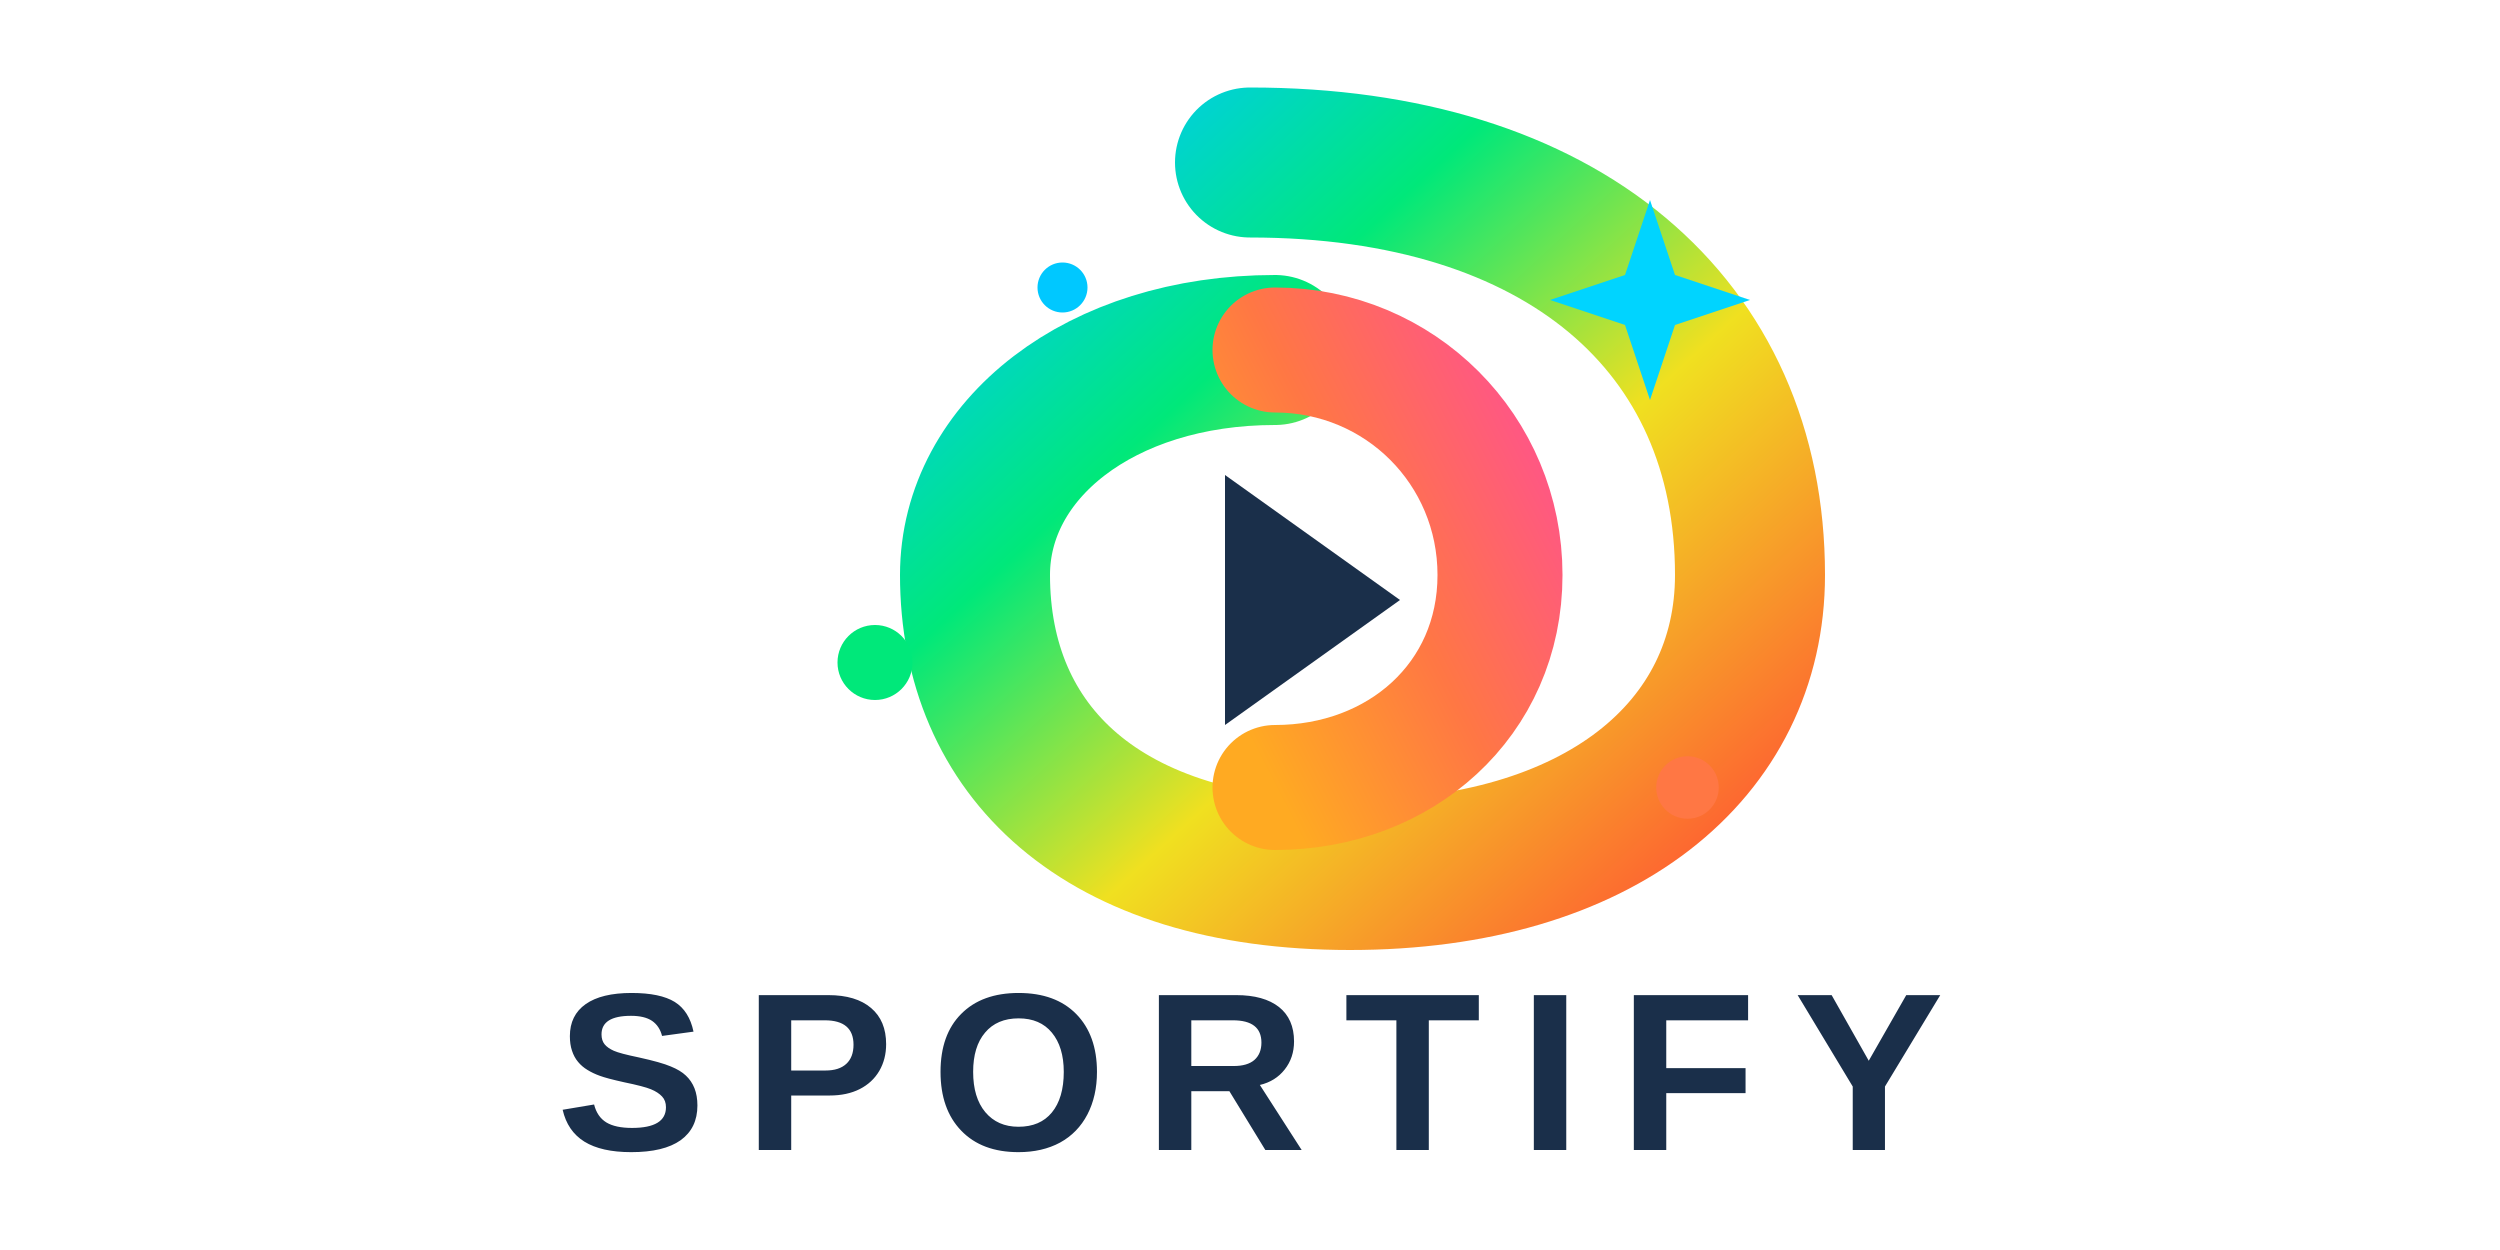
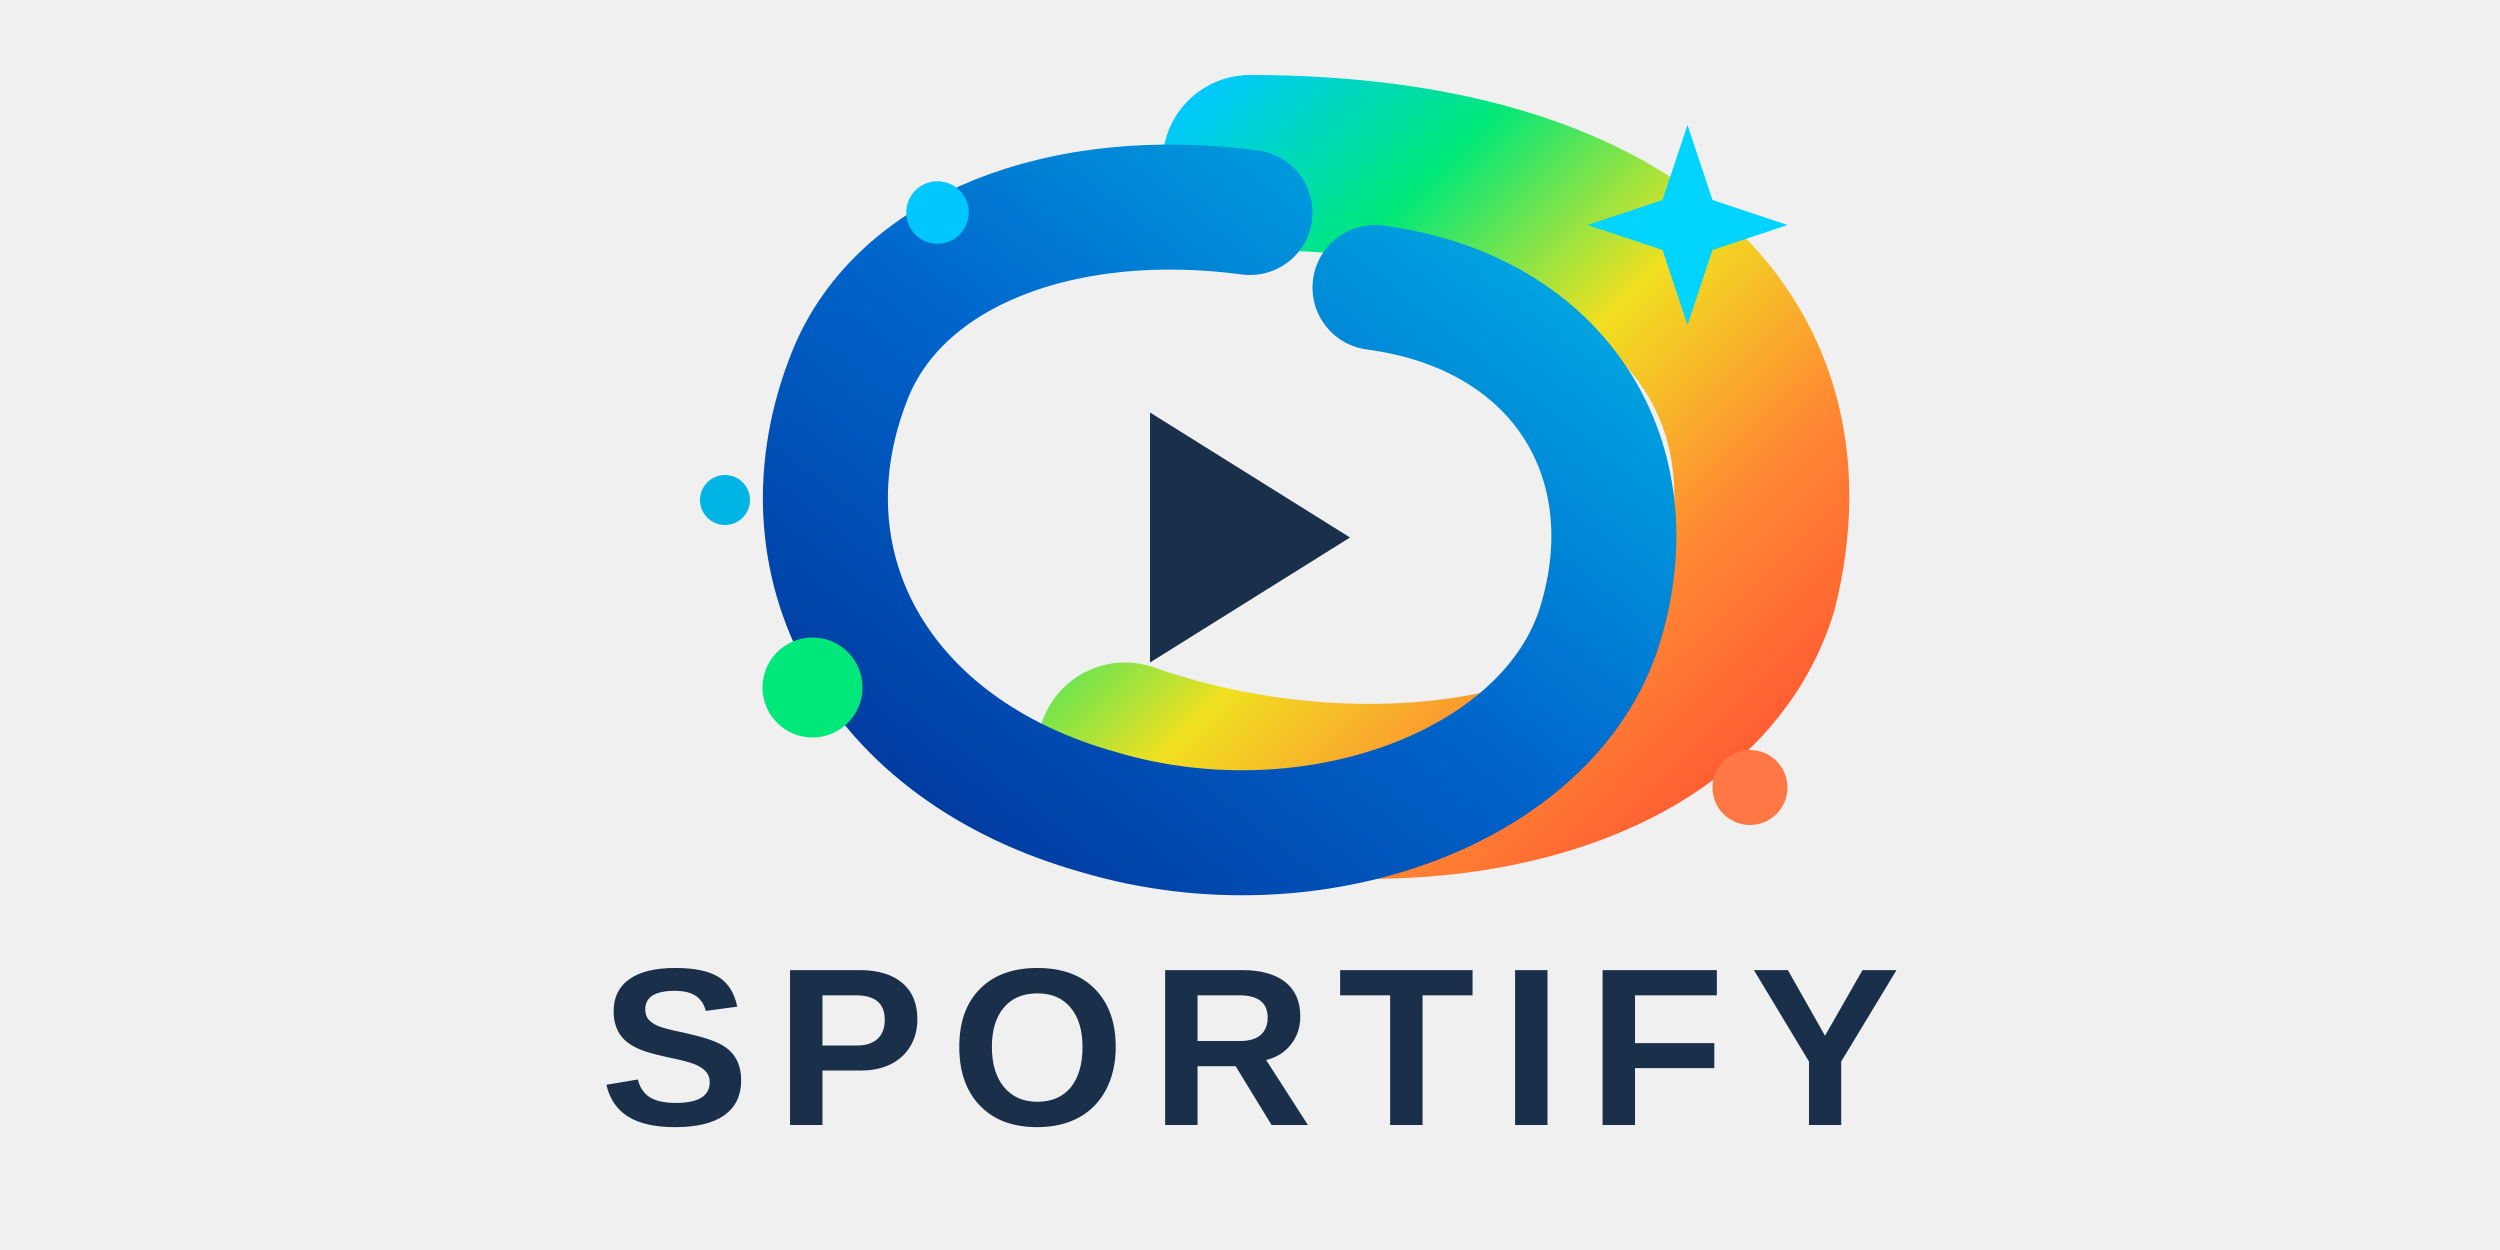
<svg xmlns="http://www.w3.org/2000/svg" viewBox="0 0 200 100" fill="none">
  <defs>
-     <linearGradient id="sportGrad1" x1="0%" y1="0%" x2="100%" y2="100%">
+     <linearGradient id="swirl1" x1="0%" y1="0%" x2="100%" y2="100%">
      <stop offset="0%" style="stop-color:#00c8ff" />
-       <stop offset="30%" style="stop-color:#00e87a" />
-       <stop offset="60%" style="stop-color:#f0e020" />
+       <stop offset="25%" style="stop-color:#00e87a" />
+       <stop offset="50%" style="stop-color:#f0e020" />
+       <stop offset="75%" style="stop-color:#ff8833" />
      <stop offset="100%" style="stop-color:#ff5533" />
    </linearGradient>
-     <linearGradient id="sportGrad2" x1="100%" y1="0%" x2="0%" y2="100%">
-       <stop offset="0%" style="stop-color:#ff5588" />
-       <stop offset="50%" style="stop-color:#ff7744" />
-       <stop offset="100%" style="stop-color:#ffaa22" />
+     <linearGradient id="swirl2" x1="100%" y1="0%" x2="0%" y2="100%">
+       <stop offset="0%" style="stop-color:#00b4e6" />
+       <stop offset="50%" style="stop-color:#0066cc" />
+       <stop offset="100%" style="stop-color:#003399" />
    </linearGradient>
  </defs>
-   <rect width="200" height="100" fill="white" />
-   <g transform="translate(50, 8)">
-     <path d="M50 5 C75 5 90 18 90 38 C90 52 78 62 58 62 C38 62 28 52 28 38 C28 28 38 20 52 20" stroke="url(#sportGrad1)" stroke-width="12" fill="none" stroke-linecap="round" />
-     <path d="M52 20 C62 20 70 28 70 38 C70 48 62 55 52 55" stroke="url(#sportGrad2)" stroke-width="10" fill="none" stroke-linecap="round" />
-     <path d="M48 30 L62 40 L48 50 Z" fill="#1a2f4a" />
-     <path d="M82 8 L84 14 L90 16 L84 18 L82 24 L80 18 L74 16 L80 14 Z" fill="#00d4ff" />
-     <circle cx="20" cy="45" r="3" fill="#00e87a" />
-     <circle cx="85" cy="55" r="2.5" fill="#ff7744" />
-     <circle cx="35" cy="15" r="2" fill="#00c8ff" />
+   <g transform="translate(50, 5)">
+     <path d="M50 8 C80 8 95 22 90 42 C85 58 60 62 40 55" stroke="url(#swirl1)" stroke-width="14" fill="none" stroke-linecap="round" />
+     <path d="M60 18 C75 20 82 32 78 45 C74 58 55 65 38 60 C20 55 12 40 18 25 C22 15 35 10 50 12" stroke="url(#swirl2)" stroke-width="10" fill="none" stroke-linecap="round" />
+     <path d="M42 28 L58 38 L42 48 Z" fill="#1a2f4a" />
+     <path d="M85 5 L87 11 L93 13 L87 15 L85 21 L83 15 L77 13 L83 11 Z" fill="#00d4ff" />
+     <circle cx="15" cy="50" r="4" fill="#00e87a" />
+     <circle cx="90" cy="58" r="3" fill="#ff7744" />
+     <circle cx="25" cy="12" r="2.5" fill="#00c8ff" />
+     <circle cx="8" cy="35" r="2" fill="#00b4e6" />
  </g>
-   <text x="100" y="92" font-family="Arial, Helvetica, sans-serif" font-size="18" font-weight="700" fill="#1a2f4a" text-anchor="middle" letter-spacing="3">SPORTIFY</text>
+   <text x="100" y="90" font-family="Arial, Helvetica, sans-serif" font-size="18" font-weight="800" fill="#1a2f4a" text-anchor="middle" letter-spacing="2">SPORTIFY</text>
</svg>
